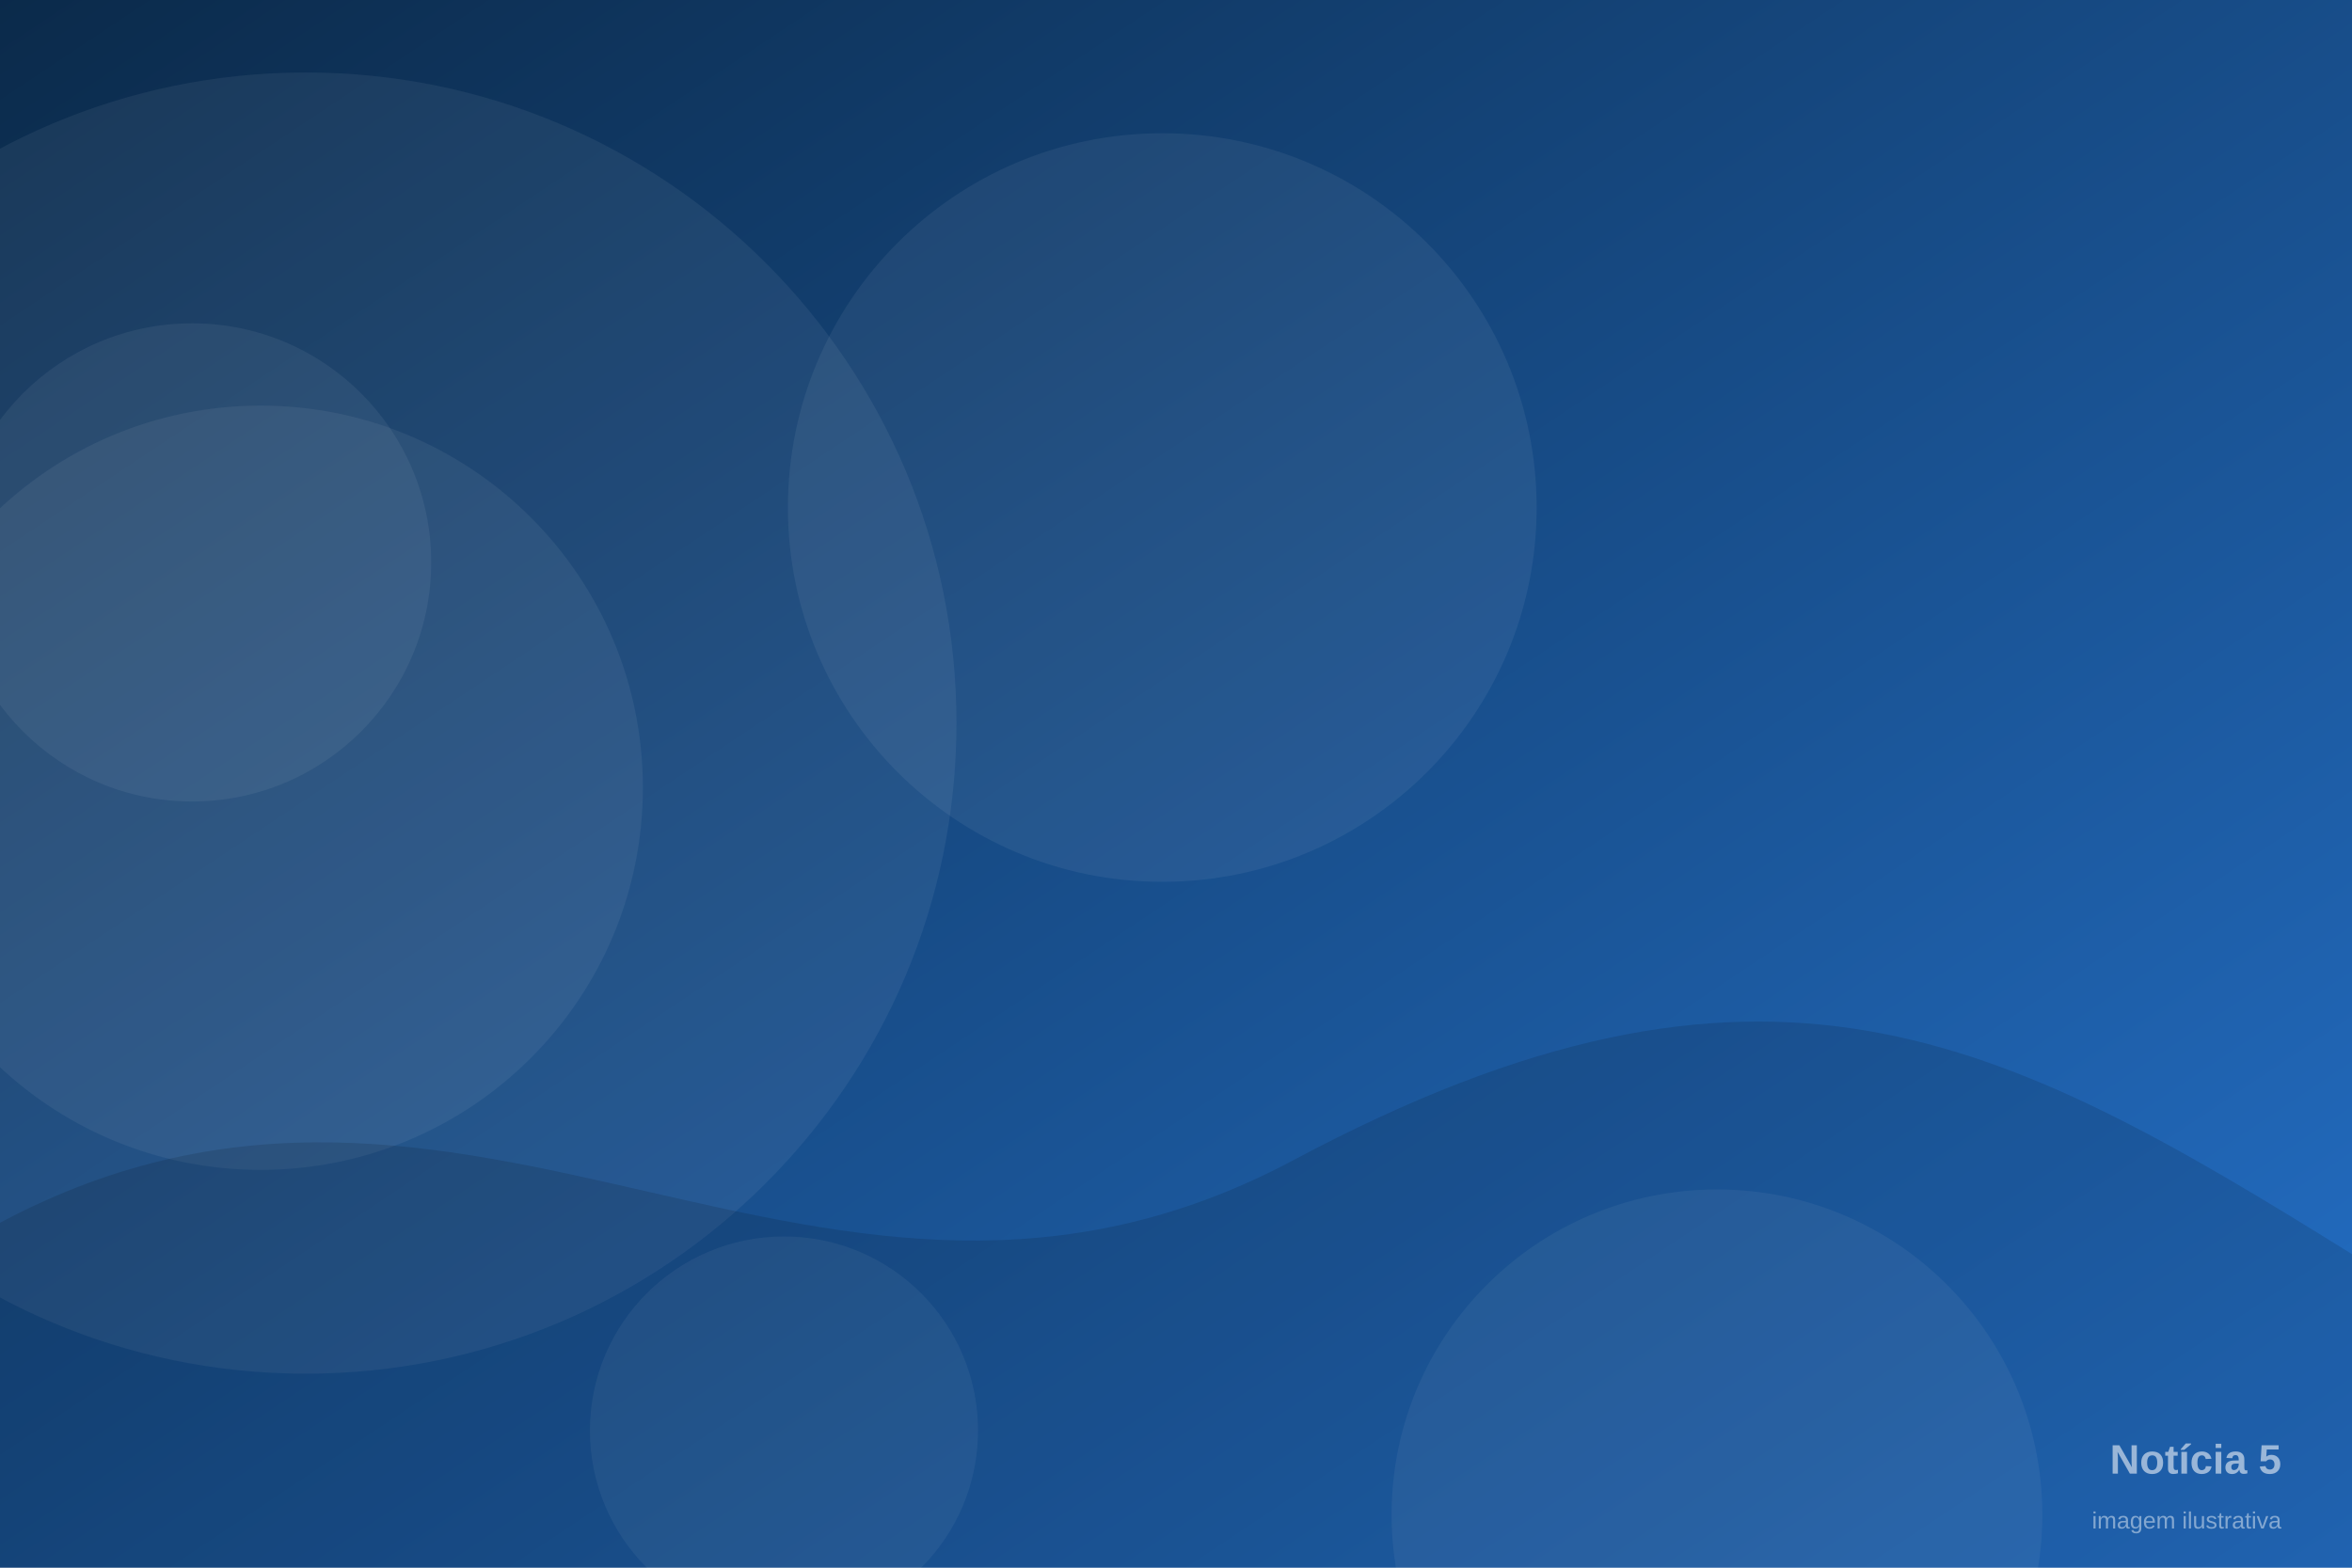
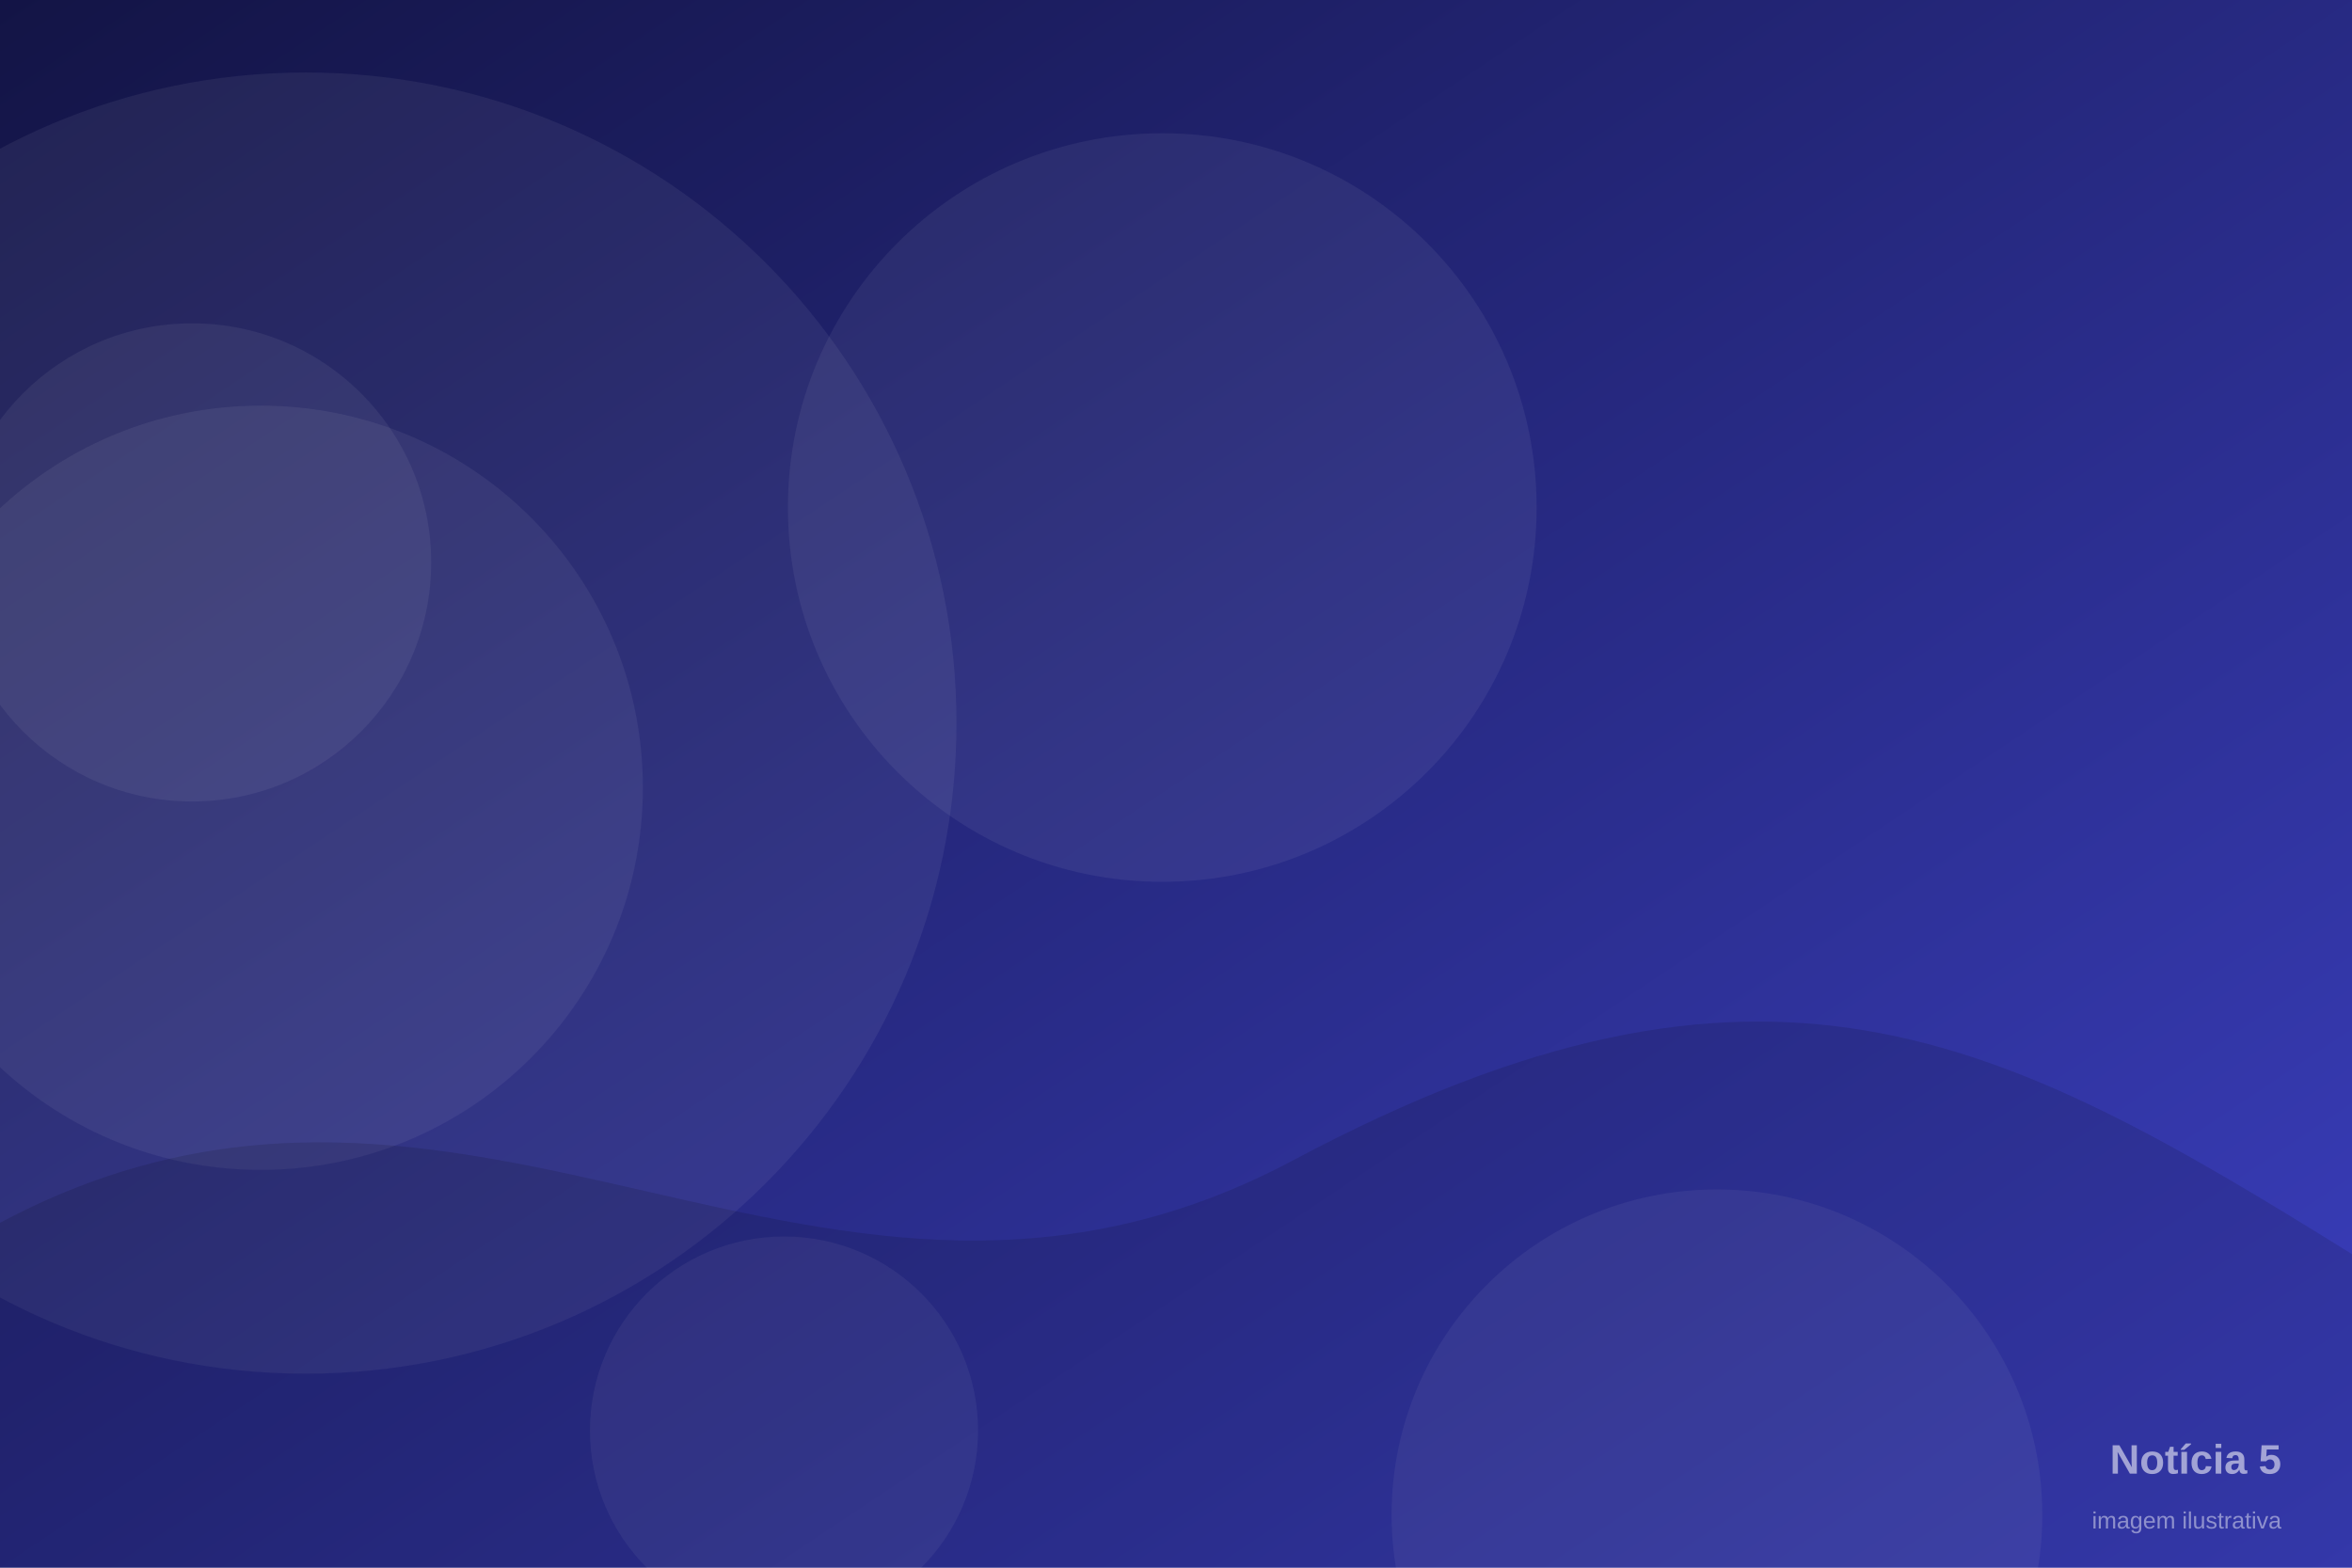
<svg xmlns="http://www.w3.org/2000/svg" width="1200" height="800" viewBox="0 0 1200 800" role="img" aria-label="Notícia 5">
  <defs>
    <linearGradient id="g" x1="0" y1="0" x2="1" y2="1">
-       <stop offset="0" stop-color="#0b2a4a" />
-       <stop offset="1" stop-color="#2470c8" />
+       <stop offset="0" stop-color="#131445" />
+       <stop offset="1" stop-color="#3b3fc0" />
    </linearGradient>
  </defs>
  <rect width="1200" height="800" fill="url(#g)" />
  <circle cx="400" cy="730" r="99" fill="#ffffff" opacity="0.06" />
  <circle cx="593" cy="259" r="191" fill="#ffffff" opacity="0.06" />
  <circle cx="133" cy="402" r="195" fill="#ffffff" opacity="0.06" />
  <circle cx="156" cy="369" r="332" fill="#ffffff" opacity="0.06" />
  <circle cx="876" cy="773" r="166" fill="#ffffff" opacity="0.06" />
  <circle cx="98" cy="287" r="122" fill="#ffffff" opacity="0.06" />
  <path d="M0 624 C 240 496, 420 720, 660 592 S 1020 528, 1200 640 L 1200 800 L 0 800 Z" fill="#000" opacity="0.12" />
  <g font-family="Montserrat, Arial, sans-serif" text-anchor="end" fill="#ffffff">
    <text x="1164" y="752" font-size="21" font-weight="700" opacity="0.55">Notícia 5</text>
    <text x="1164" y="780" font-size="12" opacity="0.45">imagem ilustrativa</text>
  </g>
</svg>
